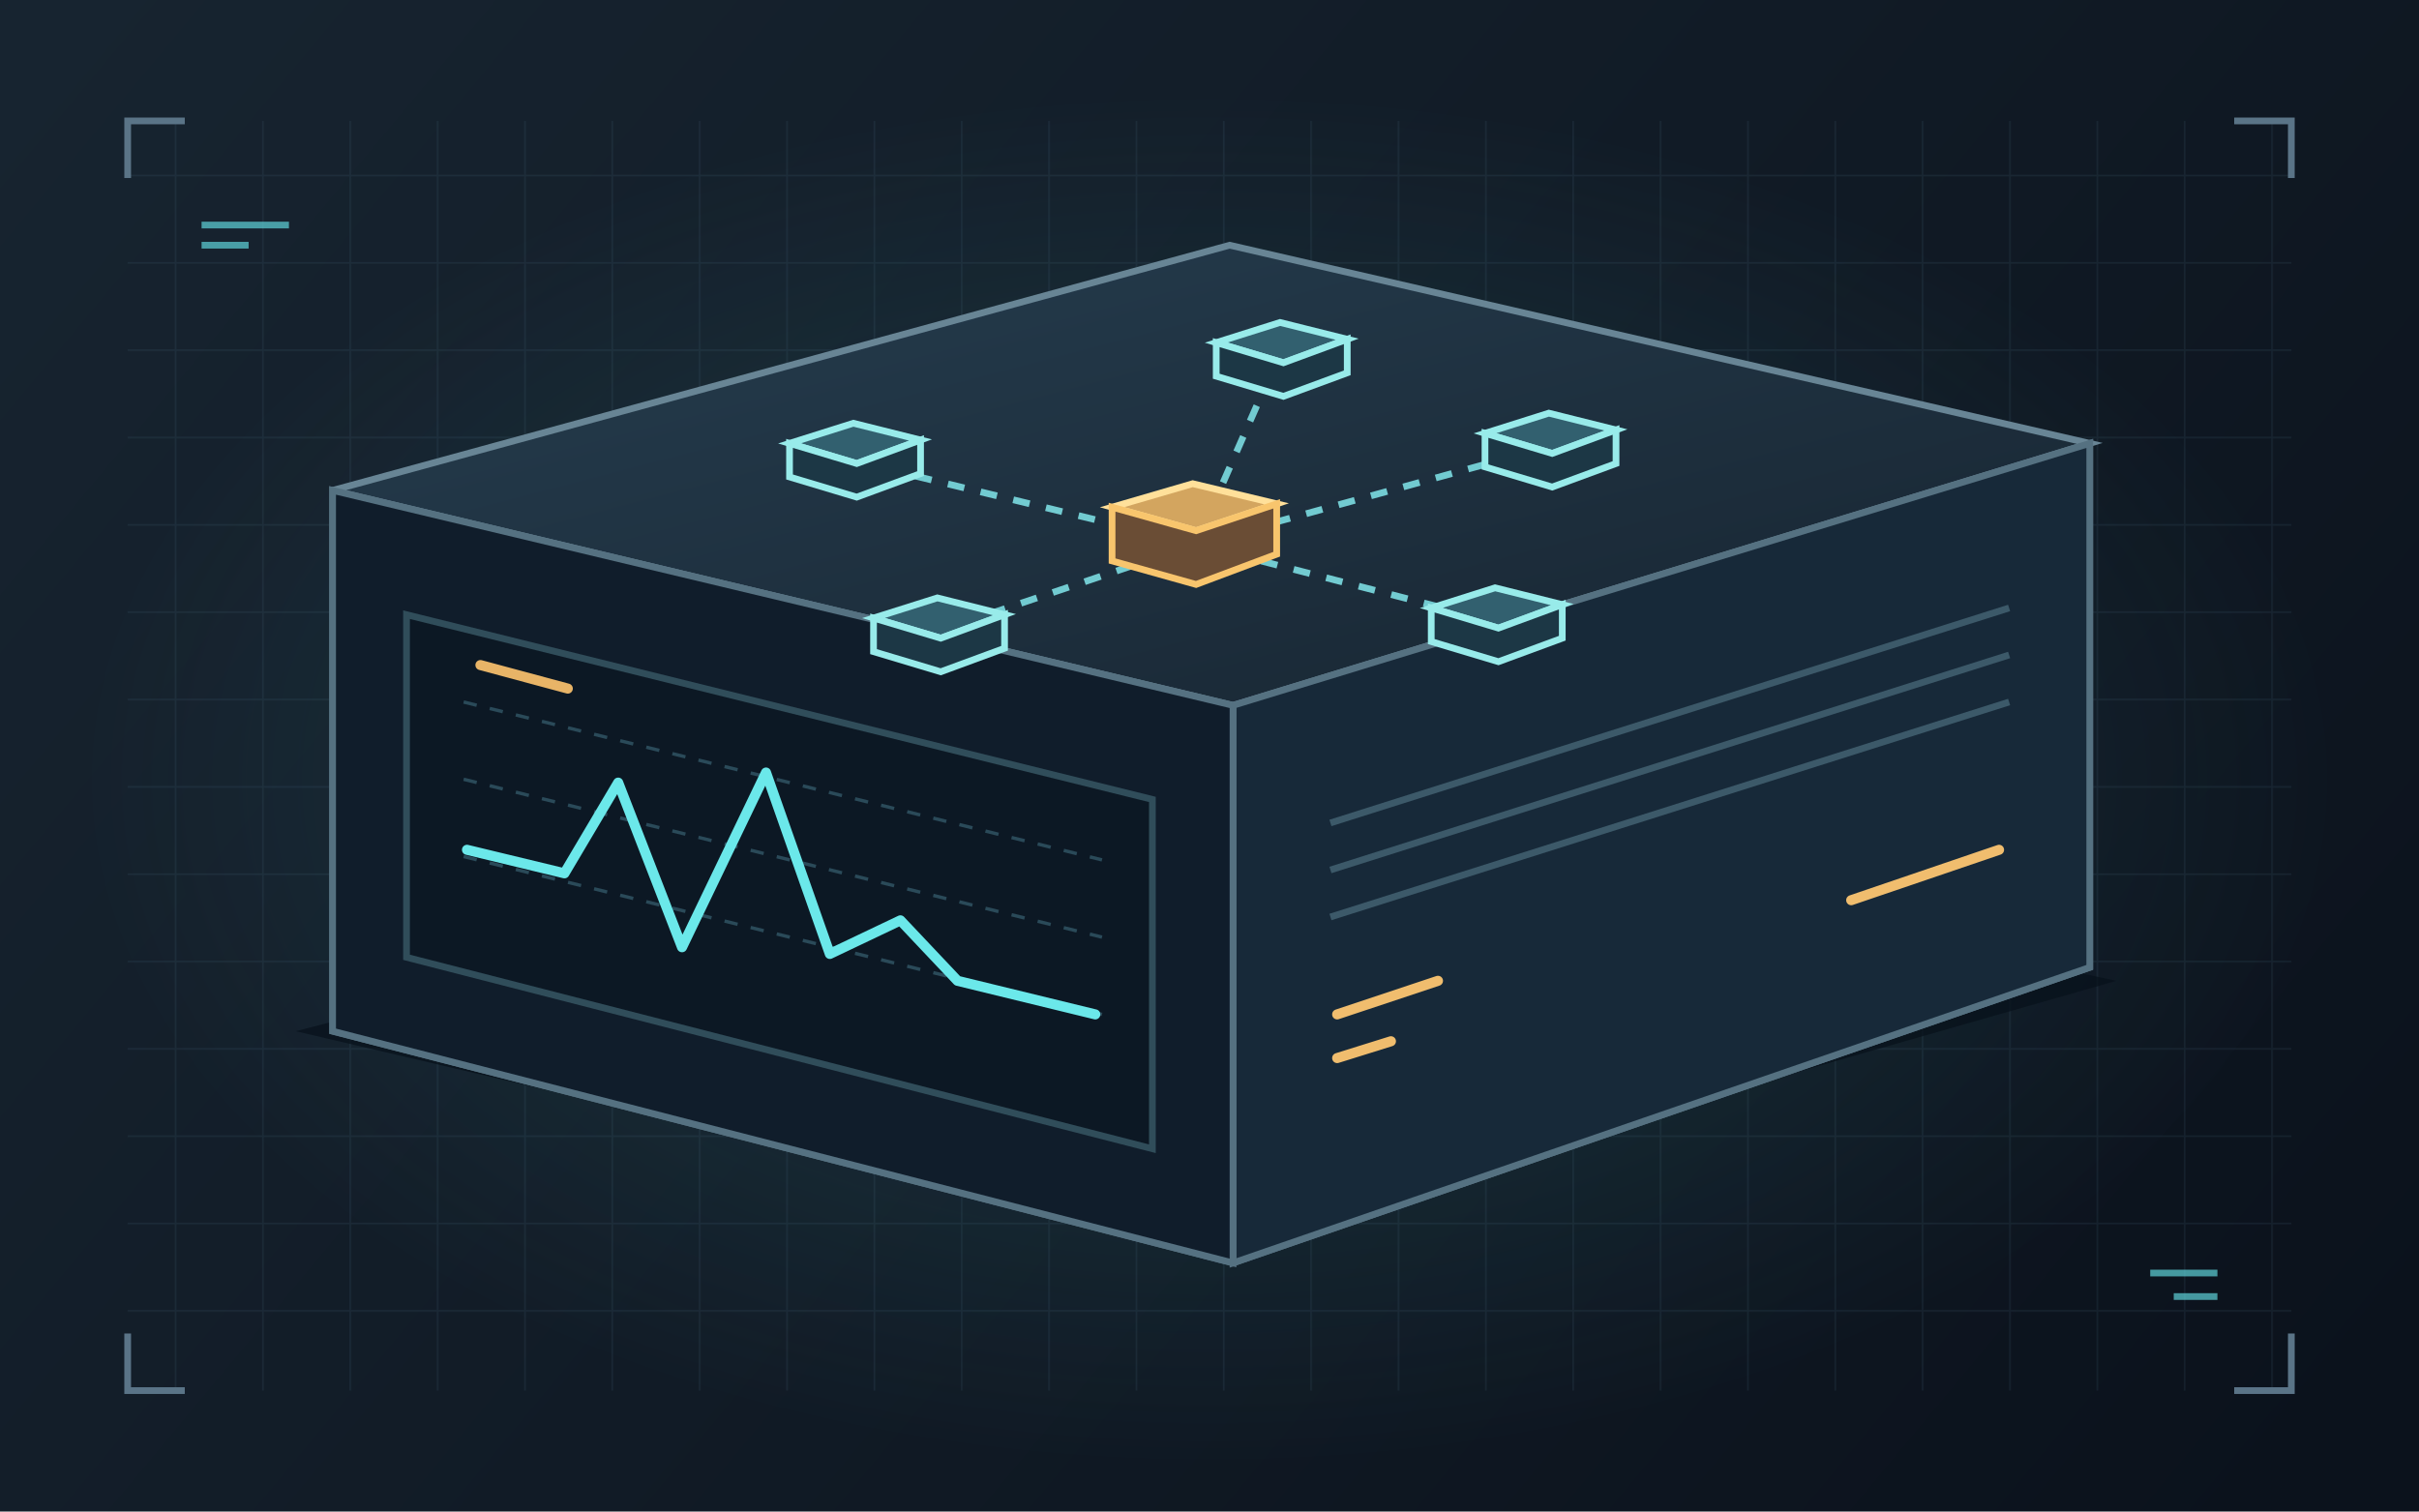
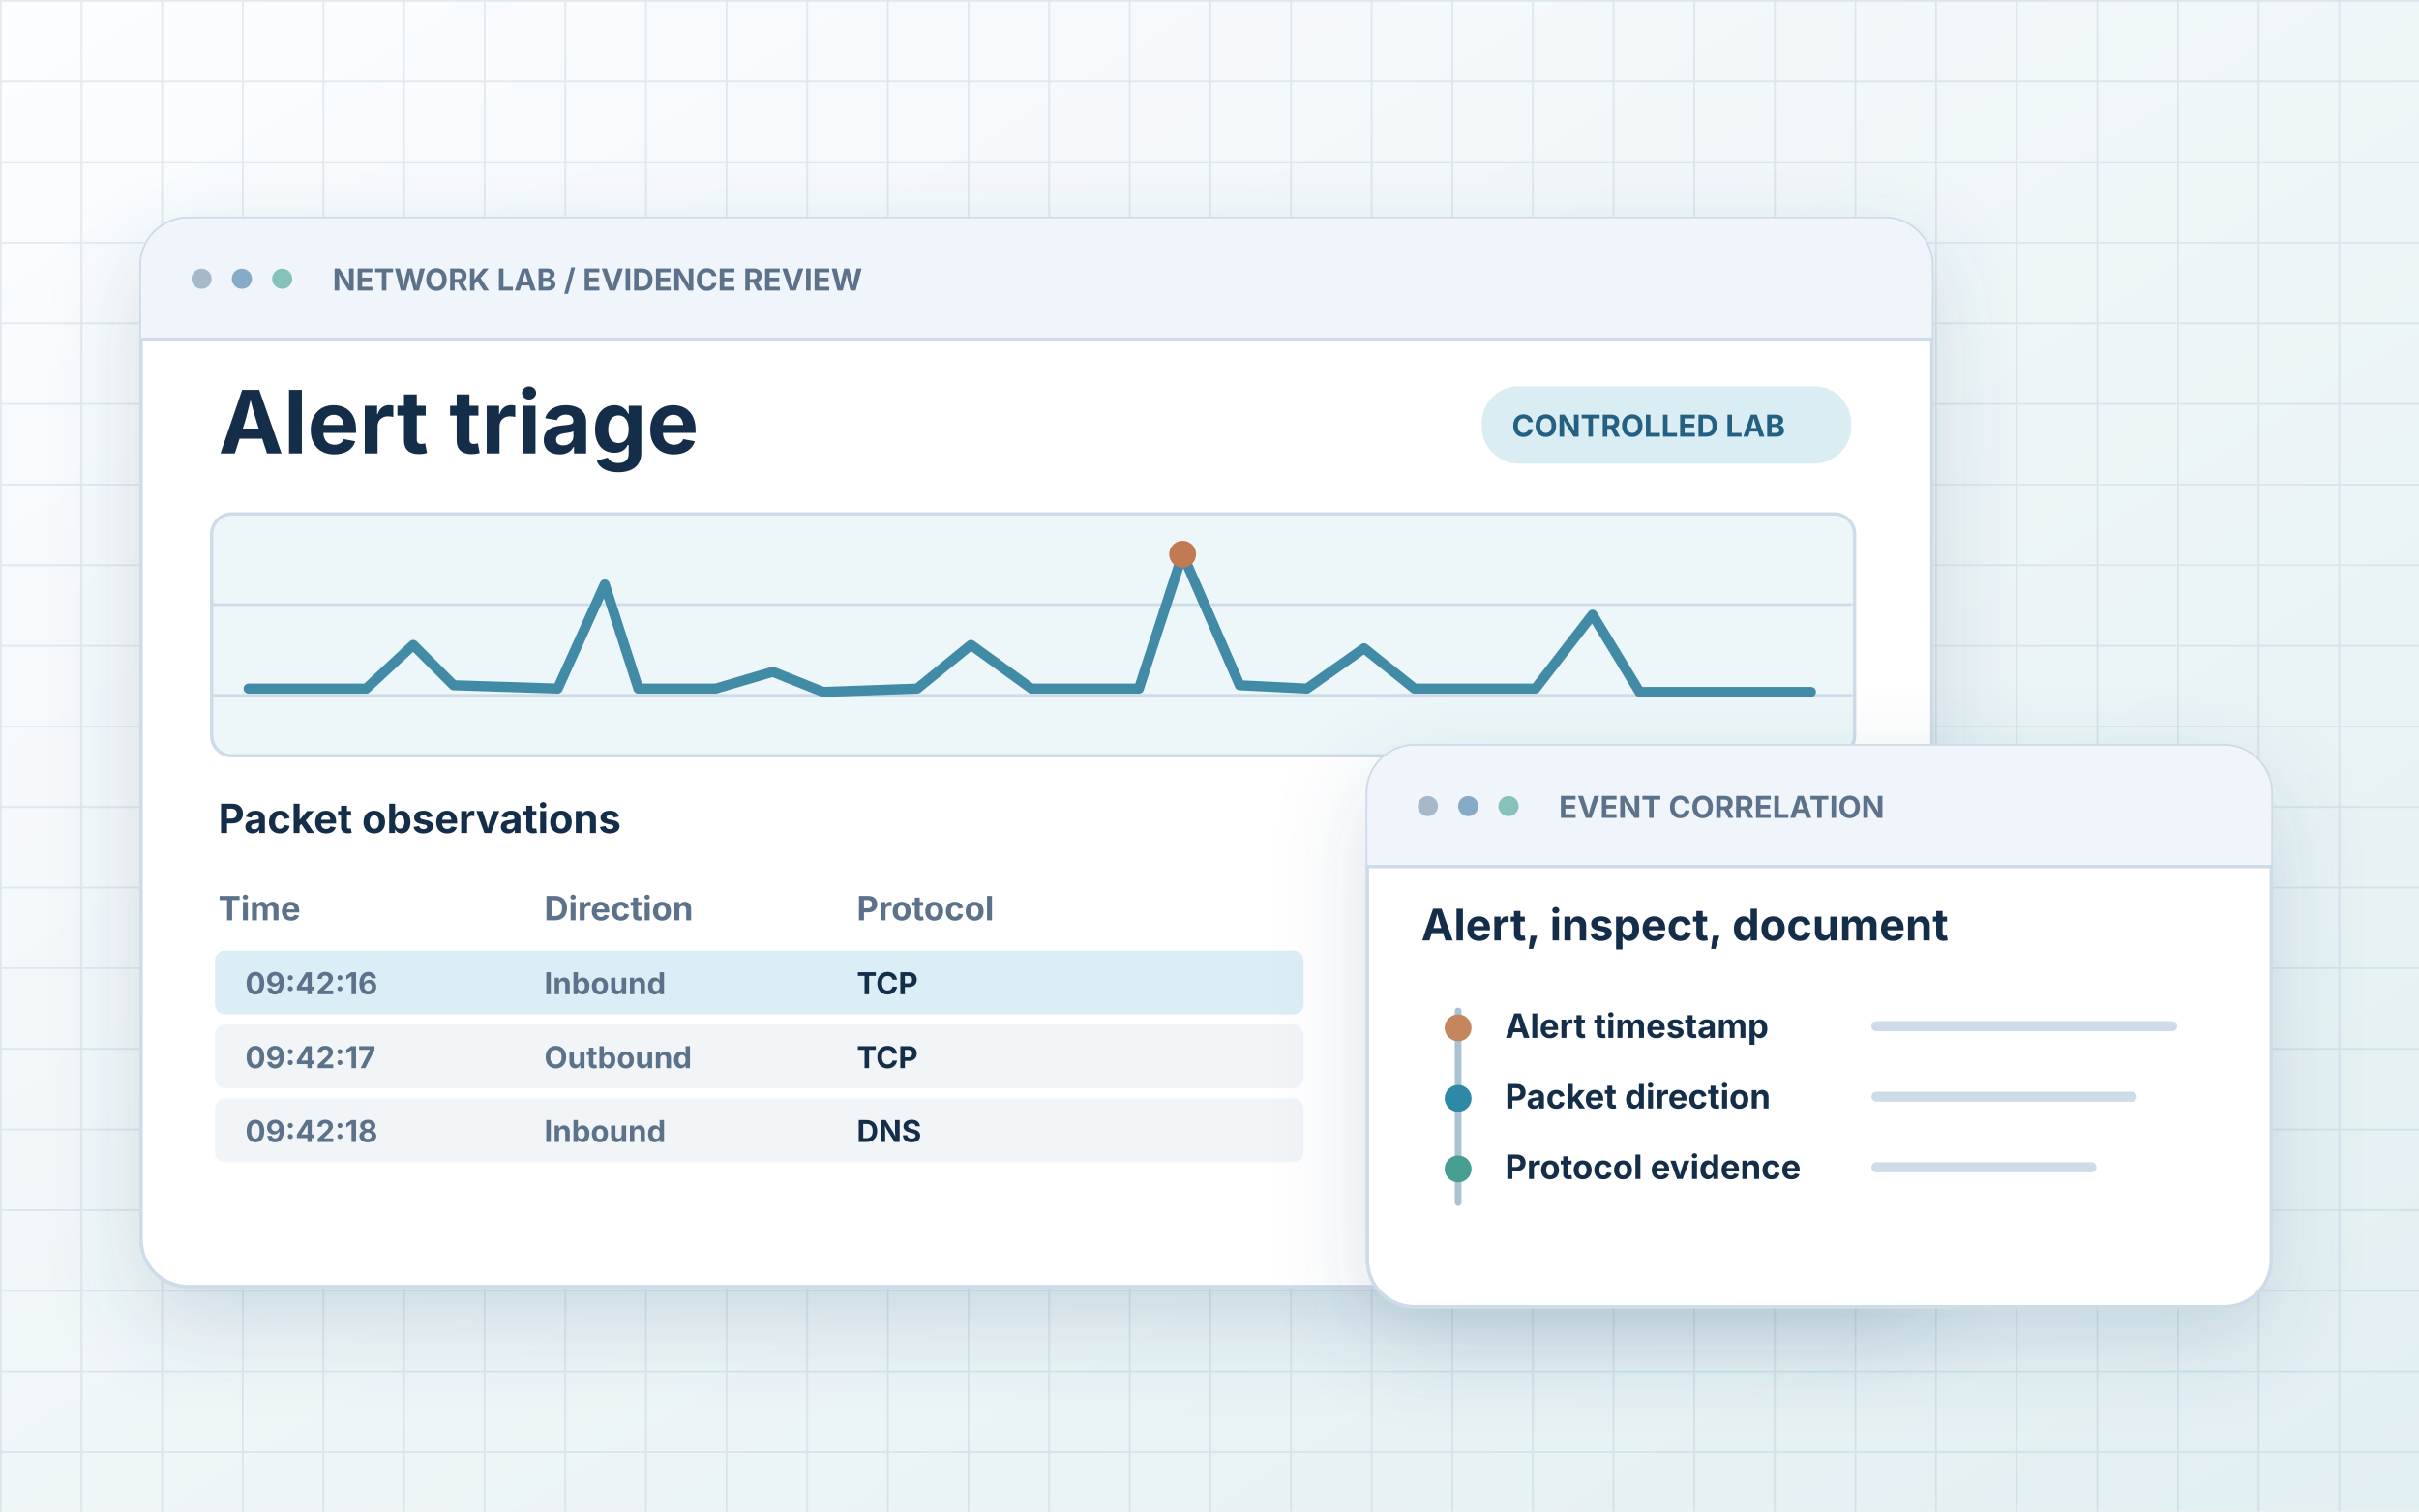
- <svg xmlns="http://www.w3.org/2000/svg" viewBox="0 0 720 450" fill="none" role="img" aria-labelledby="t d">
+ <svg xmlns="http://www.w3.org/2000/svg" viewBox="0 0 720 450" width="720" height="450" role="img">
  <defs>
-     <linearGradient id="bg" x1="18" y1="0" x2="630" y2="510" gradientUnits="userSpaceOnUse">
-       <stop stop-color="#172430" />
-       <stop offset="1" stop-color="#0b121c" />
+     <linearGradient id="bg" x2="1" y2="1">
+       <stop stop-color="#fcfdff" />
+       <stop offset="1" stop-color="#e2eff2" />
    </linearGradient>
-     <linearGradient id="plate" x1="0" y1="0" x2="1" y2="1">
-       <stop stop-color="#263e50" />
-       <stop offset="1" stop-color="#172430" />
+     <linearGradient id="navy" x2="1" y2="1">
+       <stop stop-color="#234666" />
+       <stop offset="1" stop-color="#0f2139" />
    </linearGradient>
-     <radialGradient id="gl">
-       <stop stop-color="#63dee3" stop-opacity=".17" />
-       <stop offset="1" stop-color="#63dee3" stop-opacity="0" />
-     </radialGradient>
-     <pattern id="g" width="26" height="26" patternUnits="userSpaceOnUse">
-       <path d="M0 26V0h26" stroke="#54768a" stroke-opacity=".26" />
+     <pattern id="grid" width="24" height="24" patternUnits="userSpaceOnUse">
+       <path d="M24 0H0V24" stroke="#98b2c5" opacity=".25" fill="none" />
    </pattern>
+     <filter id="sh" x="-20%" width="140%" y="-20%" height="155%">
+       <feDropShadow dx="0" dy="10" stdDeviation="13" flood-color="#3e6287" flood-opacity=".19" />
+     </filter>
  </defs>
-   <path fill="url(#bg)" d="M0 0h720v450H0z" />
-   <ellipse cx="360" cy="232" rx="340" ry="205" fill="url(#gl)" />
-   <path fill="url(#g)" opacity=".52" d="M38 36h644v378H38z" />
-   <path d="M38 53V36h17m610 0h17v17M38 397v17h17m610 0h17v-17" stroke="#5a7487" stroke-width="2" />
-   <path d="M60 67h26M60 73h14m566 306h20m-13 7h13" stroke="#63dee3" stroke-width="2" opacity=".66" />
-   <path d="M88 307 357 370l273-78-267-56z" fill="#07111b" fill-opacity=".72" />
-   <path d="m99 146 268 64 255-78v156l-255 88L99 307z" fill="#13202e" stroke="#557181" stroke-width="2" />
-   <path d="m99 146 267-73 256 59-255 78z" fill="url(#plate)" stroke="#688595" stroke-width="2" />
-   <path d="m367 210 255-78v156l-255 88z" fill="#172939" stroke="#557181" stroke-width="2" />
-   <path d="m99 146 268 64v166L99 307z" fill="#101d2b" stroke="#557181" stroke-width="2" />
-   <path d="m121 183 222 55v104l-222-57z" fill="#0c1824" stroke="#304d5a" stroke-width="2" />
-   <path d="m138 209 190 47m-190-24 190 47m-190-24 190 47" stroke="#2a4a59" stroke-dasharray="4 4" />
-   <path d="m139 253 29 7 16-27 19 49 25-52 19 54 21-10 17 18 41 10" stroke="#6be8ea" stroke-width="3" stroke-linecap="round" stroke-linejoin="round" />
-   <path d="m143 198 26 7" stroke="#e8b467" stroke-width="3" stroke-linecap="round" />
-   <path d="M253 137l103 25 105-29m-105 29 25-57m-25 57 89 23m-89-23-77 26" stroke="#72cbd1" stroke-width="2" stroke-dasharray="5 5" />
-   <g stroke="#98ebea" stroke-width="2">
-     <path d="m235 132 19-6 20 5-19 7z" fill="#32606f" />
-     <path d="m235 132 20 6 19-7v10l-19 7-20-6z" fill="#1c3745" />
-     <path d="m362 102 19-6 20 5-19 7z" fill="#32606f" />
-     <path d="m362 102 20 6 19-7v10l-19 7-20-6z" fill="#1c3745" />
-     <path d="m442 129 19-6 20 5-19 7z" fill="#32606f" />
-     <path d="m442 129 20 6 19-7v10l-19 7-20-6z" fill="#1c3745" />
-     <path d="m426 181 19-6 20 5-19 7z" fill="#32606f" />
-     <path d="m426 181 20 6 19-7v10l-19 7-20-6z" fill="#1c3745" />
-     <path d="m260 184 19-6 20 5-19 7z" fill="#32606f" />
-     <path d="m260 184 20 6 19-7v10l-19 7-20-6z" fill="#1c3745" />
+   <rect width="720" height="450" fill="url(#bg)" />
+   <rect width="720" height="450" fill="url(#grid)" />
+   <g filter="url(#sh)">
+     <rect x="42" y="65" width="533" height="318" rx="14" fill="#fff" stroke="#cedbe8" />
  </g>
-   <path d="m331 151 24-7 25 6-24 8z" fill="#d3a55f" stroke="#ffe09a" stroke-width="2" />
-   <path d="m331 151 25 7 24-8v15l-24 9-25-7z" fill="#6a4d35" stroke="#f8c56d" stroke-width="2" />
-   <path d="m396 245 202-64m-202 78 202-64m-202 78 202-64" stroke="#507383" stroke-width="2" opacity=".65" />
-   <path d="m398 302 30-10m-30 23 16-5m137-42 44-15" stroke="#f0bd6e" stroke-width="3" stroke-linecap="round" />
+   <rect x="42" y="65" width="533" height="318" rx="14" fill="#fff" stroke="#cedbe8" />
+   <rect x="42" y="65" width="533" height="36" rx="14" fill="#f0f5fb" stroke="none" />
+   <rect x="42" y="83" width="533" height="18" rx="0" fill="#f0f5fb" stroke="none" />
+   <path d="M42 101h533" stroke="#cedbe8" stroke-width="1" fill="none" stroke-linecap="round" stroke-linejoin="round" />
+   <circle cx="60" cy="83" r="3" fill="#a8b8cb" />
+   <circle cx="72" cy="83" r="3" fill="#85abc6" />
+   <circle cx="84" cy="83" r="3" fill="#87c1bc" />
+   <text x="99" y="86.5" font-family="Inter, Arial, sans-serif" font-size="9" font-weight="740" fill="#5b728a">NETWORK LAB / EVIDENCE REVIEW</text>
+   <text x="65" y="135" font-family="Inter, Arial, sans-serif" font-size="26" font-weight="650" fill="#142e4a">Alert triage</text>
+   <rect x="441" y="115" width="110" height="23" rx="11" fill="#daedf3" stroke="none" />
+   <text x="450" y="130" font-family="Inter, Arial, sans-serif" font-size="9" font-weight="750" fill="#246081">CONTROLLED LAB</text>
+   <rect x="63" y="153" width="489" height="72" rx="6" fill="#edf6f8" stroke="#cedbe8" />
+   <path d="M63 180h488M63 207h488" stroke="#cedbe8" stroke-width="0.8" fill="none" stroke-linecap="round" stroke-linejoin="round" />
+   <path d="M74 205 109 205 123 192 135 204 166 205 180 174 190 205 213 205 230 200 245 206 273 205 289 192 307 205 339 205 352 165 369 204 389 205 406 193 421 205 457 205 474 183 488 206 539 206" stroke="#428ba7" stroke-width="3" fill="none" stroke-linecap="round" stroke-linejoin="round" />
+   <circle cx="352" cy="165" r="4" fill="#c27a53" />
+   <text x="65" y="248" font-family="Inter, Arial, sans-serif" font-size="12" font-weight="650" fill="#142e4a">Packet observations</text>
+   <text x="65" y="274" font-family="Inter, Arial, sans-serif" font-size="10" font-weight="650" fill="#5b728a">Time</text>
+   <text x="162" y="274" font-family="Inter, Arial, sans-serif" font-size="10" font-weight="650" fill="#5b728a">Direction</text>
+   <text x="255" y="274" font-family="Inter, Arial, sans-serif" font-size="10" font-weight="650" fill="#5b728a">Protocol</text>
+   <rect x="64" y="283" width="324" height="19" rx="3" fill="#dceef5" stroke="none" />
+   <text x="73" y="296" font-family="Inter, Arial, sans-serif" font-size="9" font-weight="650" fill="#5b728a">09:42:16</text>
+   <text x="162" y="296" font-family="Inter, Arial, sans-serif" font-size="9" font-weight="650" fill="#5b728a">Inbound</text>
+   <text x="255" y="296" font-family="Inter, Arial, sans-serif" font-size="9" font-weight="650" fill="#142e4a">TCP</text>
+   <rect x="64" y="305" width="324" height="19" rx="3" fill="#f1f5f8" stroke="none" />
+   <text x="73" y="318" font-family="Inter, Arial, sans-serif" font-size="9" font-weight="650" fill="#5b728a">09:42:17</text>
+   <text x="162" y="318" font-family="Inter, Arial, sans-serif" font-size="9" font-weight="650" fill="#5b728a">Outbound</text>
+   <text x="255" y="318" font-family="Inter, Arial, sans-serif" font-size="9" font-weight="650" fill="#142e4a">TCP</text>
+   <rect x="64" y="327" width="324" height="19" rx="3" fill="#f1f5f8" stroke="none" />
+   <text x="73" y="340" font-family="Inter, Arial, sans-serif" font-size="9" font-weight="650" fill="#5b728a">09:42:18</text>
+   <text x="162" y="340" font-family="Inter, Arial, sans-serif" font-size="9" font-weight="650" fill="#5b728a">Inbound</text>
+   <text x="255" y="340" font-family="Inter, Arial, sans-serif" font-size="9" font-weight="650" fill="#142e4a">DNS</text>
+   <g filter="url(#sh)">
+     <rect x="407" y="222" width="269" height="167" rx="14" fill="#fff" stroke="#cedbe8" />
+   </g>
+   <rect x="407" y="222" width="269" height="167" rx="14" fill="#fff" stroke="#cedbe8" />
+   <rect x="407" y="222" width="269" height="36" rx="14" fill="#f0f5fb" stroke="none" />
+   <rect x="407" y="240" width="269" height="18" rx="0" fill="#f0f5fb" stroke="none" />
+   <path d="M407 258h269" stroke="#cedbe8" stroke-width="1" fill="none" stroke-linecap="round" stroke-linejoin="round" />
+   <circle cx="425" cy="240" r="3" fill="#a8b8cb" />
+   <circle cx="437" cy="240" r="3" fill="#85abc6" />
+   <circle cx="449" cy="240" r="3" fill="#87c1bc" />
+   <text x="464" y="243.5" font-family="Inter, Arial, sans-serif" font-size="9" font-weight="740" fill="#5b728a">EVENT CORRELATION</text>
+   <text x="423" y="280" font-family="Inter, Arial, sans-serif" font-size="13" font-weight="650" fill="#142e4a">Alert, inspect, document</text>
+   <path d="M434 301v57" stroke="#a9c3d3" stroke-width="2" fill="none" stroke-linecap="round" stroke-linejoin="round" />
+   <circle cx="434" cy="306" r="4" fill="#c5865e" />
+   <text x="448" y="309" font-family="Inter, Arial, sans-serif" font-size="10" font-weight="650" fill="#142e4a">Alert timestamp</text>
+   <rect x="557" y="304" width="91" height="3" rx="1.5" fill="#cedbe8" stroke="none" />
+   <circle cx="434" cy="327" r="4" fill="#2e89a7" />
+   <text x="448" y="330" font-family="Inter, Arial, sans-serif" font-size="10" font-weight="650" fill="#142e4a">Packet direction</text>
+   <rect x="557" y="325" width="79" height="3" rx="1.5" fill="#cedbe8" stroke="none" />
+   <circle cx="434" cy="348" r="4" fill="#459e90" />
+   <text x="448" y="351" font-family="Inter, Arial, sans-serif" font-size="10" font-weight="650" fill="#142e4a">Protocol evidence</text>
+   <rect x="557" y="346" width="67" height="3" rx="1.5" fill="#cedbe8" stroke="none" />
</svg>
